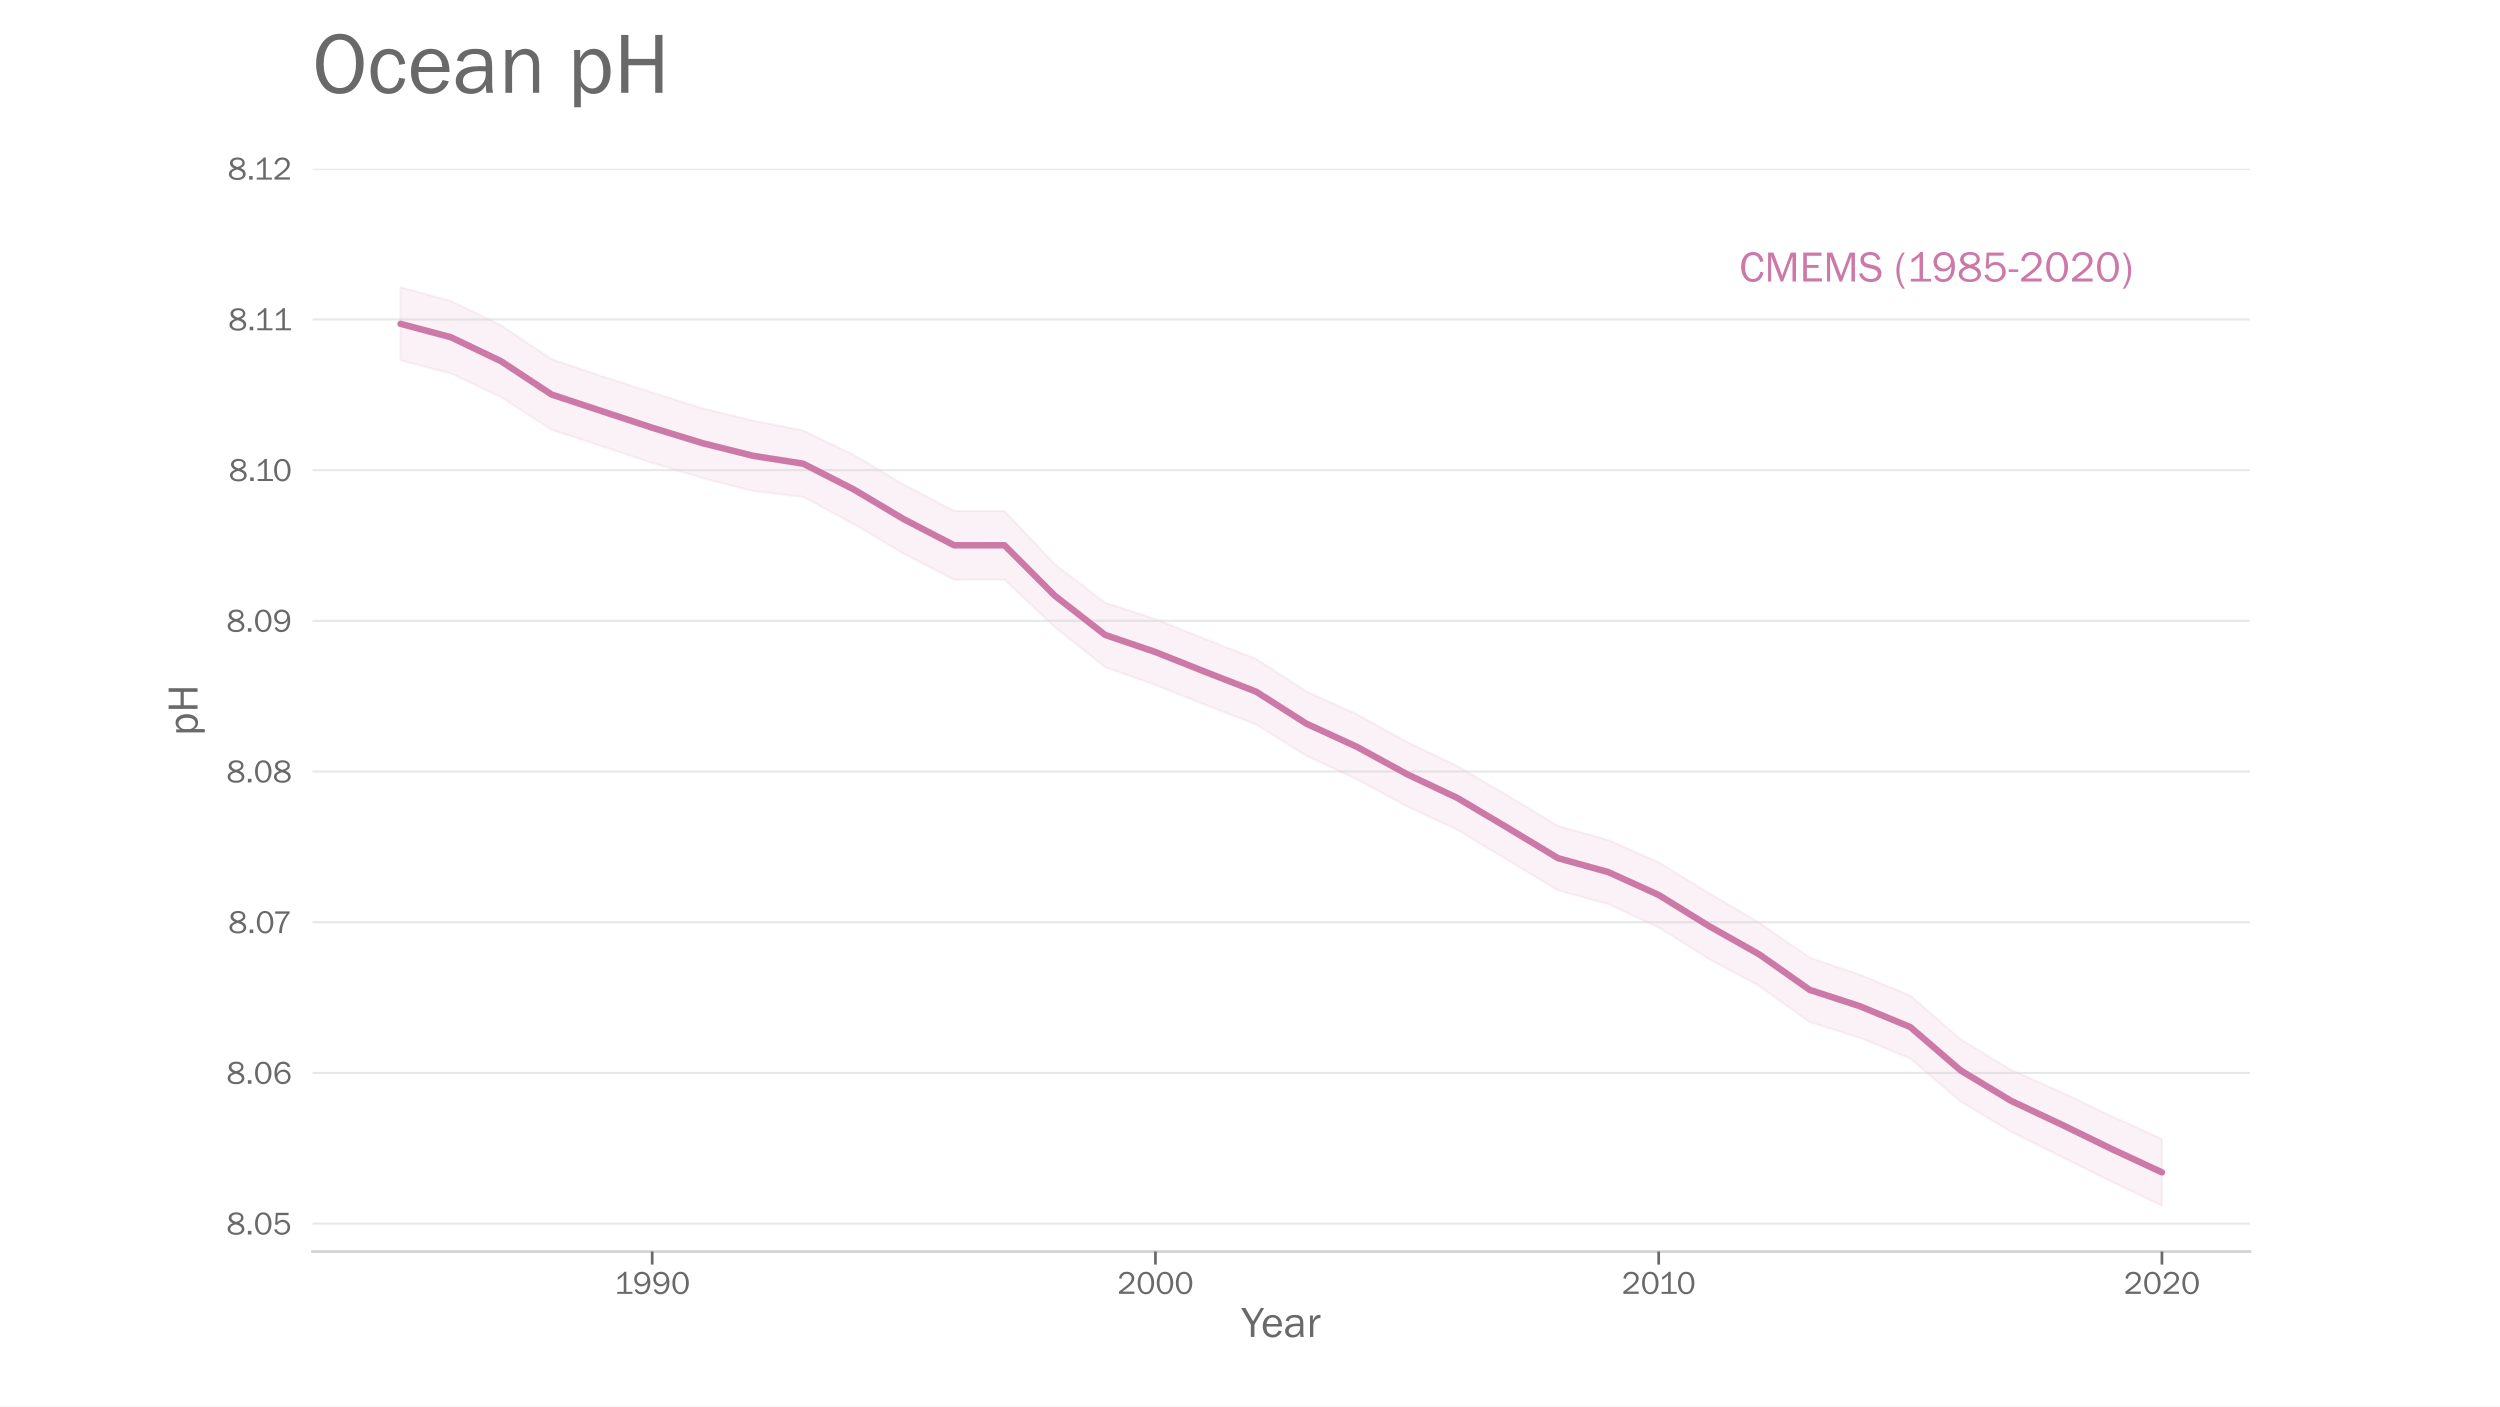
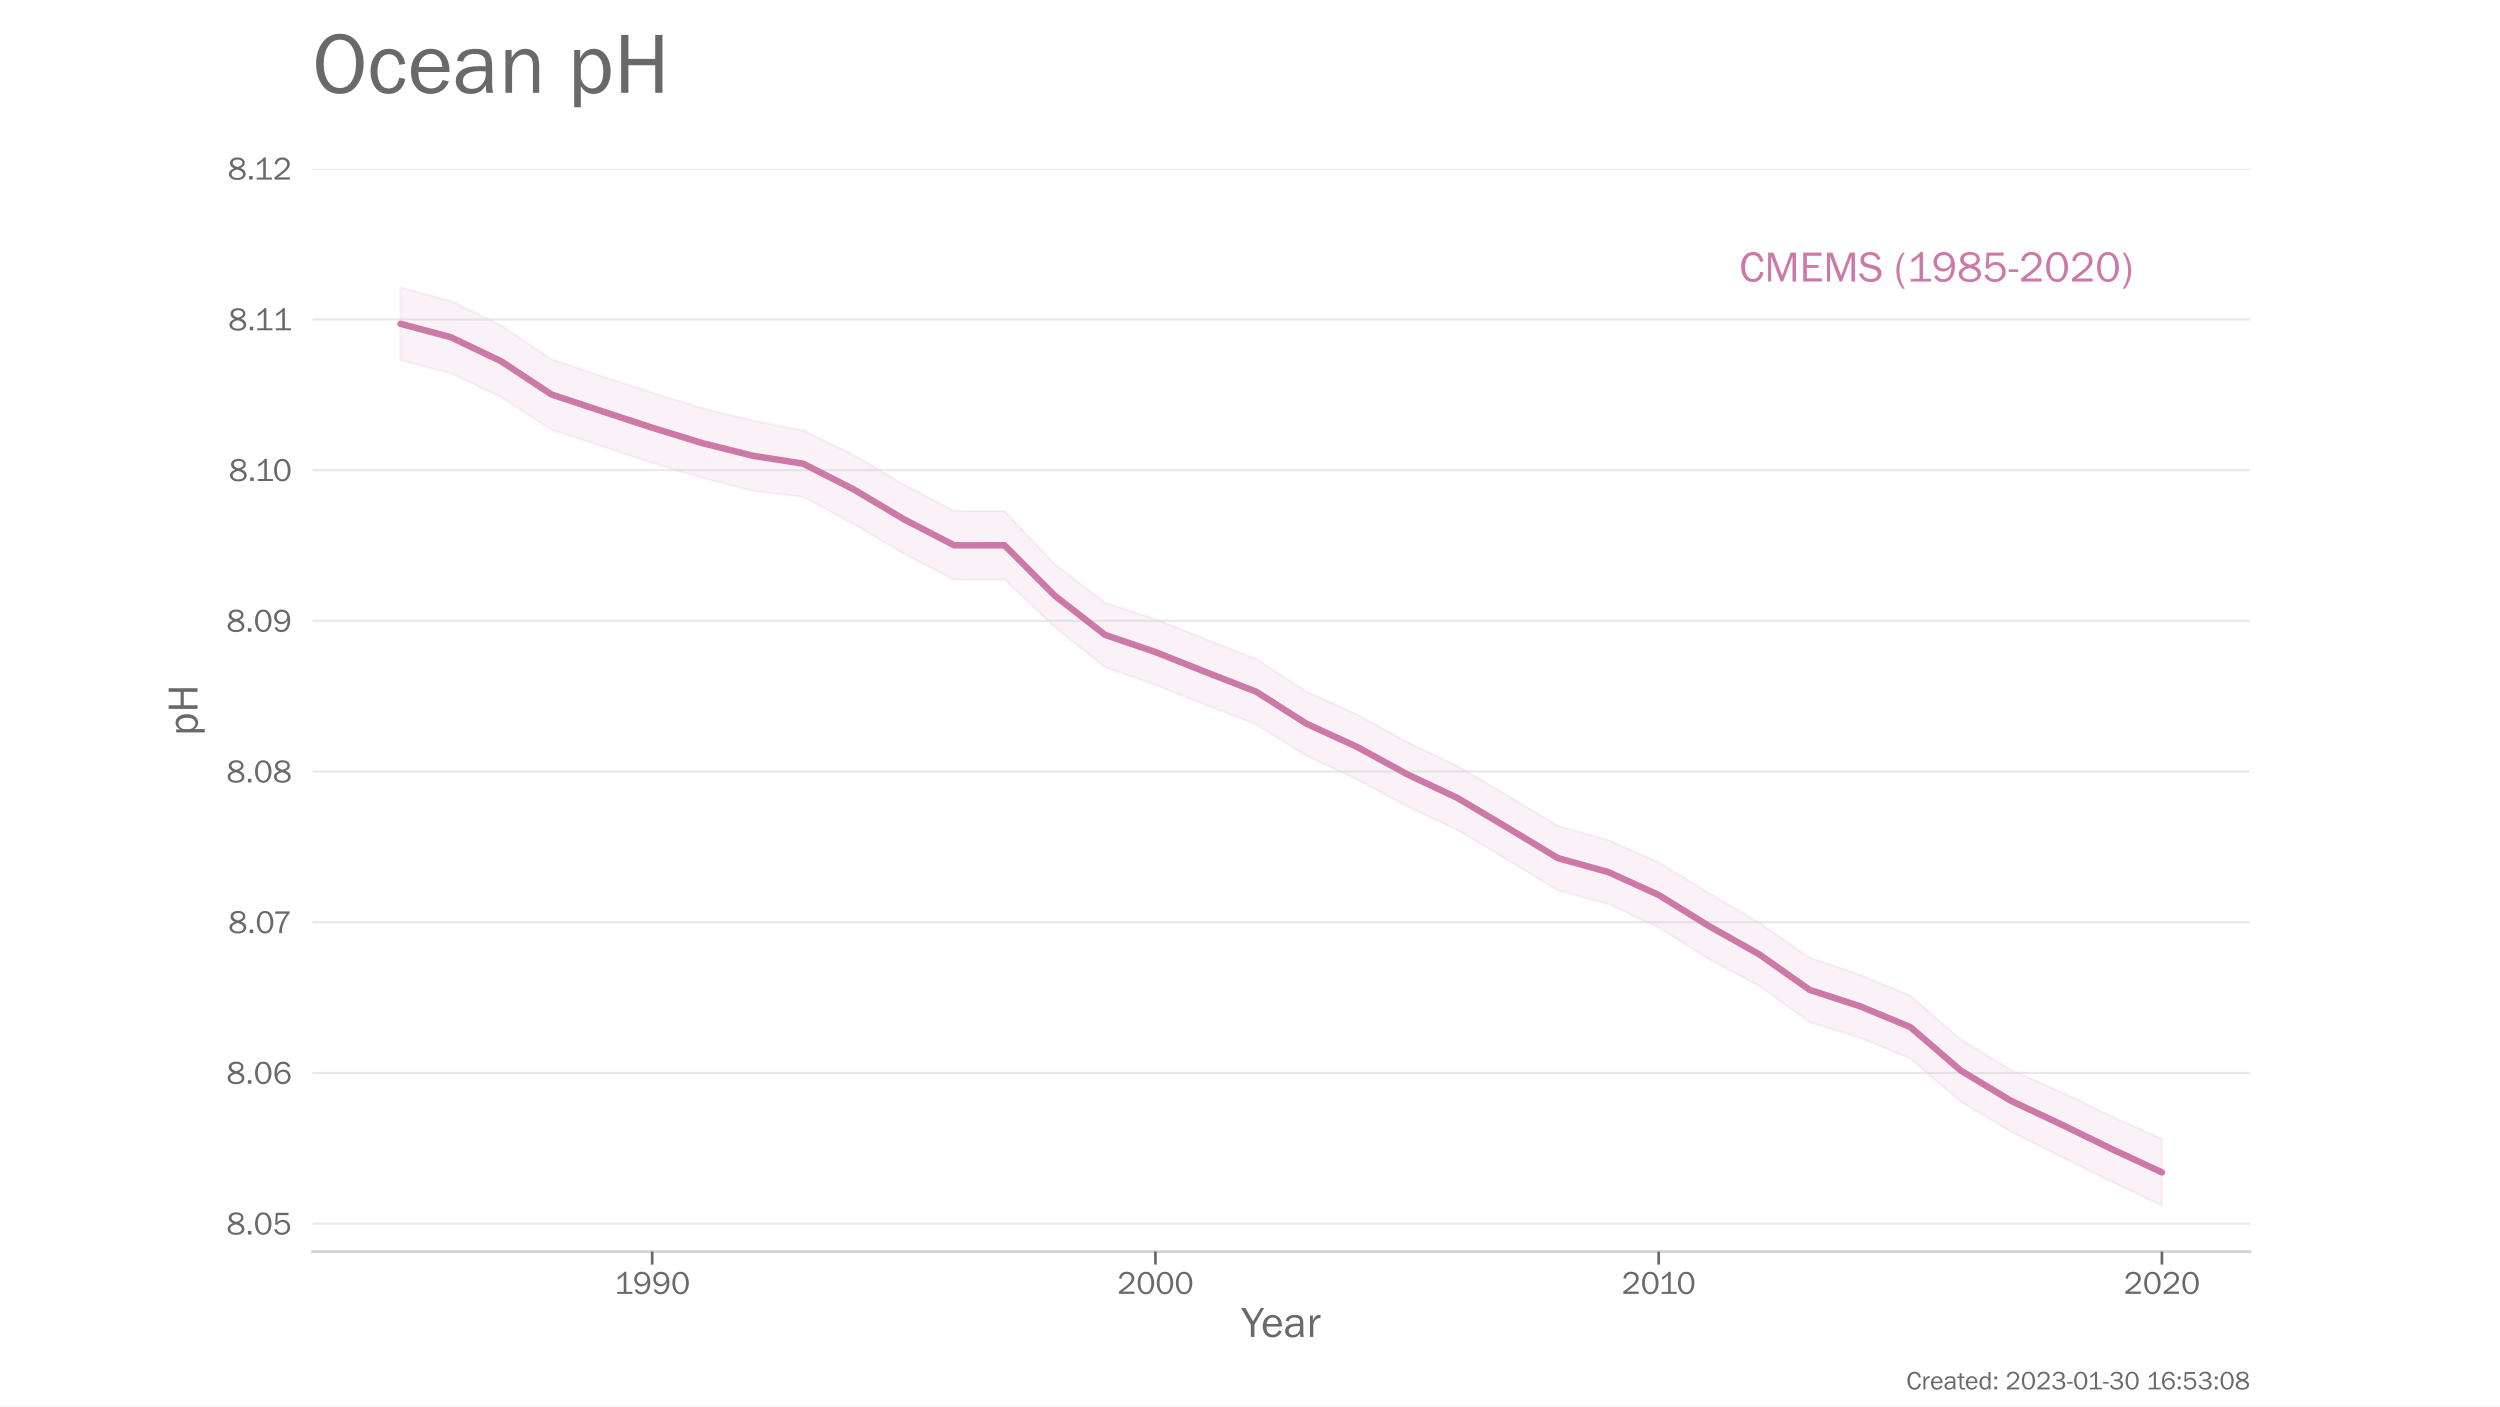
<svg xmlns="http://www.w3.org/2000/svg" xmlns:xlink="http://www.w3.org/1999/xlink" height="648pt" version="1.1" viewBox="0 0 1152 648" width="1152pt">
  <defs>
    <style type="text/css">*{stroke-linecap:butt;stroke-linejoin:round;}</style>
  </defs>
  <g id="figure_1">
    <g id="patch_1">
      <path d="M 0 648  L 1152 648  L 1152 0  L 0 0  z " style="fill:#ffffff;" />
    </g>
    <g id="axes_1">
      <g id="patch_2">
        <path d="M 144 576.72  L 1036.8 576.72  L 1036.8 77.76  L 144 77.76  z " style="fill:none;" />
      </g>
      <g id="PolyCollection_1">
        <defs>
-           <path d="M 184.582 -481.956  L 184.582 -515.585  L 207.771 -509.323  L 230.961 -498.023  L 254.151 -482.469  L 277.34 -474.653  L 300.53 -467.11  L 323.719 -459.848  L 346.909 -454.205  L 370.099 -449.644  L 393.288 -438.475  L 416.478 -424.672  L 439.668 -412.577  L 462.857 -412.549  L 486.047 -388.019  L 509.236 -370.284  L 532.426 -362.718  L 555.616 -353.469  L 578.805 -344.39  L 601.995 -329.352  L 625.184 -318.901  L 648.374 -306.099  L 671.564 -295.006  L 694.753 -281.386  L 717.943 -267.388  L 741.132 -260.909  L 764.322 -250.615  L 787.512 -236.459  L 810.701 -222.794  L 833.891 -206.723  L 857.081 -198.851  L 880.27 -189.239  L 903.46 -169.075  L 926.649 -154.999  L 949.839 -144.749  L 973.029 -133.665  L 996.218 -123.135  L 996.218 -92.437  L 996.218 -92.437  L 973.029 -103.444  L 949.839 -114.982  L 926.649 -126.506  L 903.46 -140.403  L 880.27 -160.211  L 857.081 -169.778  L 833.891 -177.005  L 810.701 -193.609  L 787.512 -206.049  L 764.322 -220.581  L 741.132 -231.346  L 717.943 -237.701  L 694.753 -251.663  L 671.564 -265.579  L 648.374 -276.379  L 625.184 -288.901  L 601.995 -299.695  L 578.805 -314.179  L 555.616 -323.139  L 532.426 -332.34  L 509.236 -340.588  L 486.047 -358.972  L 462.857 -380.931  L 439.668 -380.863  L 416.478 -392.82  L 393.288 -406.593  L 370.099 -419.027  L 346.909 -421.75  L 323.719 -427.722  L 300.53 -434.699  L 277.34 -442.4  L 254.151 -449.948  L 230.961 -464.976  L 207.771 -475.874  L 184.582 -481.956  z " id="m48e3f223d6" style="stroke:#cc79a7;stroke-opacity:0.1;" />
+           <path d="M 184.582 -481.956  L 184.582 -515.585  L 207.771 -509.323  L 230.961 -498.023  L 254.151 -482.469  L 277.34 -474.653  L 300.53 -467.11  L 323.719 -459.848  L 346.909 -454.205  L 370.099 -449.644  L 393.288 -438.475  L 416.478 -424.672  L 439.668 -412.577  L 462.857 -412.549  L 486.047 -388.019  L 509.236 -370.284  L 532.426 -362.718  L 555.616 -353.469  L 578.805 -344.39  L 601.995 -329.352  L 625.184 -318.901  L 648.374 -306.099  L 671.564 -295.006  L 694.753 -281.386  L 717.943 -267.388  L 741.132 -260.909  L 764.322 -250.615  L 787.512 -236.459  L 810.701 -222.794  L 833.891 -206.723  L 857.081 -198.851  L 880.27 -189.239  L 903.46 -169.075  L 926.649 -154.999  L 949.839 -144.749  L 973.029 -133.665  L 996.218 -123.135  L 996.218 -92.437  L 996.218 -92.437  L 973.029 -103.444  L 949.839 -114.982  L 926.649 -126.506  L 903.46 -140.403  L 880.27 -160.211  L 857.081 -169.778  L 833.891 -177.005  L 810.701 -193.609  L 787.512 -206.049  L 764.322 -220.581  L 741.132 -231.346  L 717.943 -237.701  L 694.753 -251.663  L 671.564 -265.579  L 648.374 -276.379  L 625.184 -288.901  L 601.995 -299.695  L 578.805 -314.179  L 555.616 -323.139  L 532.426 -332.34  L 509.236 -340.588  L 486.047 -358.972  L 462.857 -380.931  L 439.668 -380.863  L 416.478 -392.82  L 393.288 -406.593  L 370.099 -419.027  L 346.909 -421.75  L 323.719 -427.722  L 300.53 -434.699  L 277.34 -442.4  L 254.151 -449.948  L 230.961 -464.976  L 207.771 -475.874  L 184.582 -481.956  z " id="m85011693af" style="stroke:#cc79a7;stroke-opacity:0.1;" />
        </defs>
-         <g clip-path="url(#p6bbf5e7664)">
-           <use style="fill:#cc79a7;fill-opacity:0.1;stroke:#cc79a7;stroke-opacity:0.1;" x="0" xlink:href="#m48e3f223d6" y="648" />
+         <g clip-path="url(#p65493c87f4)">
+           <use style="fill:#cc79a7;fill-opacity:0.1;stroke:#cc79a7;stroke-opacity:0.1;" x="0" xlink:href="#m85011693af" y="648" />
        </g>
      </g>
      <g id="patch_3">
        <path d="M 144 576.72  L 1036.8 576.72  " style="fill:none;stroke:#d3d3d3;stroke-linecap:square;stroke-linejoin:miter;stroke-width:1.25;" />
      </g>
      <g id="matplotlib.axis_1">
        <g id="xtick_1">
          <g id="line2d_1">
            <defs>
-               <path d="M 0 0  L 0 6  " id="m37818eddff" style="stroke:#696969;stroke-width:1.25;" />
+               <path d="M 0 0  L 0 6  " id="meffa0e213a" style="stroke:#696969;stroke-width:1.25;" />
            </defs>
            <g>
-               <use style="fill:#696969;stroke:#696969;stroke-width:1.25;" x="300.53" xlink:href="#m37818eddff" y="576.72" />
+               <use style="fill:#696969;stroke:#696969;stroke-width:1.25;" x="300.53" xlink:href="#meffa0e213a" y="576.72" />
            </g>
          </g>
          <g id="text_1">
            <g style="fill:#696969;" transform="translate(283.0408 596.2184)scale(0.15 -0.15)">
              <defs>
                <path d="M 55.859 6.203  L 55.859 0  L 9.188 0  L 9.188 6.203  L 29.203 6.203  L 29.203 57.672  Q 20.359 48.438 10.844 43.266  L 10.844 51.656  Q 23.969 58.547 31.203 68.016  L 37.156 68.016  L 37.156 6.203  z " id="FranklinGothic-Book-49" />
                <path d="M 5.719 12.156  L 12.406 14.594  Q 16.547 5.375 26.375 5.375  Q 35.891 5.375 40.703 13.375  Q 45.516 21.391 45.656 35.109  Q 39.109 23.094 25.984 23.094  Q 16.703 23.094 10.406 29.422  Q 4.109 35.75 4.109 45.062  Q 4.109 54.547 10.719 61.281  Q 17.328 68.016 27.594 68.016  Q 40.141 68.016 46.828 59.203  Q 53.516 50.391 53.516 34.969  Q 53.516 18.75 46.438 8.719  Q 39.359 -1.312 26.266 -1.312  Q 10.984 -1.312 5.719 12.156  z M 27.828 29.781  Q 34.719 29.781 39.375 34.594  Q 44.047 39.406 44.047 45.844  Q 44.047 52.094 39.625 56.578  Q 35.203 61.078 27.984 61.078  Q 20.656 61.078 16.406 56.469  Q 12.156 51.859 12.156 45.219  Q 12.156 38.094 16.859 33.938  Q 21.578 29.781 27.828 29.781  z " id="FranklinGothic-Book-57" />
                <path d="M 29.391 -1.312  Q 17.875 -1.312 10.984 8.672  Q 4.109 18.656 4.109 33.453  Q 4.109 48 10.641 58  Q 17.188 68.016 29.156 68.016  Q 41.656 68.016 48.125 57.562  Q 54.594 47.125 54.594 33.062  Q 54.594 19.281 47.953 8.984  Q 41.312 -1.312 29.391 -1.312  z M 29.438 5.219  Q 37.891 5.219 41.938 12.859  Q 46 20.516 46 32.078  Q 46 44.734 41.844 53.125  Q 37.703 61.531 29.047 61.531  Q 20.703 61.531 16.625 53.859  Q 12.547 46.188 12.547 33.688  Q 12.547 20.703 16.844 12.953  Q 21.141 5.219 29.438 5.219  z " id="FranklinGothic-Book-48" />
              </defs>
              <use xlink:href="#FranklinGothic-Book-49" />
              <use x="57.268" xlink:href="#FranklinGothic-Book-57" />
              <use x="115.91" xlink:href="#FranklinGothic-Book-57" />
              <use x="174.553" xlink:href="#FranklinGothic-Book-48" />
            </g>
          </g>
        </g>
        <g id="xtick_2">
          <g id="line2d_2">
            <g>
-               <use style="fill:#696969;stroke:#696969;stroke-width:1.25;" x="532.426" xlink:href="#m37818eddff" y="576.72" />
+               <use style="fill:#696969;stroke:#696969;stroke-width:1.25;" x="532.426" xlink:href="#meffa0e213a" y="576.72" />
            </g>
          </g>
          <g id="text_2">
            <g style="fill:#696969;" transform="translate(514.8338 596.2184)scale(0.15 -0.15)">
              <defs>
                <path d="M 52.484 6.938  L 52.484 0  L 5.172 0  L 5.172 6.938  Q 33.203 27.938 38.594 34.594  Q 44 41.266 44 47.797  Q 44 53.906 39.453 57.656  Q 34.906 61.422 29 61.422  Q 22.906 61.422 18.219 57.297  Q 13.531 53.172 12.938 46.094  L 5.172 48.438  Q 10.062 68.016 29.109 68.016  Q 39.406 68.016 45.844 62.156  Q 52.297 56.297 52.297 47.859  Q 52.297 42.047 49.234 36.672  Q 46.188 31.297 37.688 23.828  Q 29.203 16.359 15.719 6.938  z " id="FranklinGothic-Book-50" />
              </defs>
              <use xlink:href="#FranklinGothic-Book-50" />
              <use x="58.643" xlink:href="#FranklinGothic-Book-48" />
              <use x="117.285" xlink:href="#FranklinGothic-Book-48" />
              <use x="175.928" xlink:href="#FranklinGothic-Book-48" />
            </g>
          </g>
        </g>
        <g id="xtick_3">
          <g id="line2d_3">
            <g>
-               <use style="fill:#696969;stroke:#696969;stroke-width:1.25;" x="764.322" xlink:href="#m37818eddff" y="576.72" />
+               <use style="fill:#696969;stroke:#696969;stroke-width:1.25;" x="764.322" xlink:href="#meffa0e213a" y="576.72" />
            </g>
          </g>
          <g id="text_3">
            <g style="fill:#696969;" transform="translate(747.2549 596.2184)scale(0.15 -0.15)">
              <use xlink:href="#FranklinGothic-Book-50" />
              <use x="58.643" xlink:href="#FranklinGothic-Book-48" />
              <use x="113.535" xlink:href="#FranklinGothic-Book-49" />
              <use x="168.928" xlink:href="#FranklinGothic-Book-48" />
            </g>
          </g>
        </g>
        <g id="xtick_4">
          <g id="line2d_4">
            <g>
-               <use style="fill:#696969;stroke:#696969;stroke-width:1.25;" x="996.218" xlink:href="#m37818eddff" y="576.72" />
+               <use style="fill:#696969;stroke:#696969;stroke-width:1.25;" x="996.218" xlink:href="#meffa0e213a" y="576.72" />
            </g>
          </g>
          <g id="text_4">
            <g style="fill:#696969;" transform="translate(978.626 596.2184)scale(0.15 -0.15)">
              <use xlink:href="#FranklinGothic-Book-50" />
              <use x="58.643" xlink:href="#FranklinGothic-Book-48" />
              <use x="117.285" xlink:href="#FranklinGothic-Book-50" />
              <use x="175.928" xlink:href="#FranklinGothic-Book-48" />
            </g>
          </g>
        </g>
        <g id="text_5">
          <g style="fill:#696969;" transform="translate(572.1094 616.0481)scale(0.2 -0.2)">
            <defs>
              <path d="M 52 66.656  L 29.688 28.031  L 29.688 0  L 21.344 0  L 21.344 28.031  L -0.984 66.656  L 8.844 66.656  L 26.562 35.984  L 44.391 66.656  z " id="FranklinGothic-Book-89" />
              <path d="M 40.234 14.703  L 47.359 13.234  Q 45.406 6.938 39.734 2.812  Q 34.078 -1.312 26.422 -1.312  Q 16.312 -1.312 10.062 5.781  Q 3.812 12.891 3.812 24.422  Q 3.812 36.188 10.297 43.438  Q 16.797 50.688 26.609 50.688  Q 36.281 50.688 42.156 44  Q 48.047 37.312 48.188 23.969  L 12.359 23.969  Q 12.359 12.797 17.047 8.891  Q 21.734 4.984 26.953 4.984  Q 36.375 4.984 40.234 14.703  z M 39.797 29.688  Q 39.703 33.844 38.422 37.062  Q 37.156 40.281 34.125 42.547  Q 31.109 44.828 26.859 44.828  Q 21.141 44.828 17.156 40.719  Q 13.188 36.625 12.703 29.688  z " id="FranklinGothic-Book-101" />
              <path d="M 46.297 0  L 38.672 0  Q 38.234 2.344 37.797 8.891  Q 32.719 -1.312 20.516 -1.312  Q 12.203 -1.312 7.766 3.078  Q 3.328 7.469 3.328 13.625  Q 3.328 21.094 9.672 25.906  Q 16.016 30.719 31.25 30.719  Q 33.297 30.719 37.797 30.516  Q 37.797 36.375 36.891 38.984  Q 35.984 41.609 33.047 43.172  Q 30.125 44.734 25.344 44.734  Q 13.672 44.734 11.766 35.844  L 4.688 37.062  Q 7.281 50.688 26.469 50.688  Q 36.672 50.688 40.938 46.172  Q 45.219 41.656 45.219 30.516  L 45.219 9.578  Q 45.219 4.344 46.297 0  z M 37.797 24.656  Q 33.109 24.953 30.672 24.953  Q 21.578 24.953 16.547 21.969  Q 11.531 19 11.531 13.281  Q 11.531 9.672 14.234 7.125  Q 16.938 4.594 22.078 4.594  Q 29 4.594 33.469 9.625  Q 37.938 14.656 37.938 21.438  Q 37.938 22.797 37.797 24.656  z " id="FranklinGothic-Book-97" />
              <path d="M 15.328 0  L 7.672 0  L 7.672 49.312  L 14.406 49.312  L 14.406 37.797  Q 17.969 45.953 21.547 48.359  Q 25.141 50.781 28.906 50.781  Q 30.078 50.781 31.938 50.594  L 31.938 43.266  L 30.375 43.266  Q 24.031 43.266 19.828 38.531  Q 15.625 33.797 15.328 26.078  z " id="FranklinGothic-Book-114" />
            </defs>
            <use xlink:href="#FranklinGothic-Book-89" />
            <use x="45.025" xlink:href="#FranklinGothic-Book-101" />
            <use x="97.076" xlink:href="#FranklinGothic-Book-97" />
            <use x="149.957" xlink:href="#FranklinGothic-Book-114" />
          </g>
        </g>
      </g>
      <g id="matplotlib.axis_2">
        <g id="ytick_1">
          <g id="line2d_5">
-             <path clip-path="url(#p6bbf5e7664)" d="M 144 563.843  L 1036.8 563.843  " style="fill:none;stroke:#d3d3d3;stroke-linecap:round;stroke-opacity:0.5;" />
+             <path clip-path="url(#p65493c87f4)" d="M 144 563.843  L 1036.8 563.843  " style="fill:none;stroke:#d3d3d3;stroke-linecap:round;stroke-opacity:0.5;" />
          </g>
          <g id="text_6">
            <g style="fill:#696969;" transform="translate(104.3617 568.8427)scale(0.15 -0.15)">
              <defs>
                <path d="M 19.484 34.578  Q 6.844 40.094 6.844 50.594  Q 6.844 58.203 13.141 63.109  Q 19.438 68.016 29.828 68.016  Q 40.094 68.016 46.141 63.297  Q 52.203 58.594 52.203 50.984  Q 52.203 40.375 39.266 35.797  Q 49.703 30.953 52.359 26.453  Q 55.031 21.969 55.031 17.484  Q 55.031 9.469 48.219 4.078  Q 41.406 -1.312 29.734 -1.312  Q 17.281 -1.312 10.438 4.172  Q 3.609 9.672 3.609 17.234  Q 3.609 28.516 19.484 34.578  z M 29.594 38.719  Q 37.984 40.969 41.453 43.891  Q 44.922 46.828 44.922 51.219  Q 44.922 56.344 40.797 59  Q 36.672 61.672 29.938 61.672  Q 23.484 61.672 19.375 58.859  Q 15.281 56.062 15.281 51.312  Q 15.281 46.625 19.844 43.203  Q 24.422 39.797 29.594 38.719  z M 28.656 31.062  Q 11.766 27.047 11.766 16.938  Q 11.766 11.672 16.375 8.328  Q 21 4.984 29.984 4.984  Q 37.594 4.984 42.234 8.25  Q 46.875 11.531 46.875 16.609  Q 46.875 26.312 28.656 31.062  z " id="FranklinGothic-Book-56" />
                <path d="M 17.969 10.938  L 17.969 0  L 7.078 0  L 7.078 10.938  z " id="FranklinGothic-Book-46" />
                <path d="M 48.875 66.656  L 48.188 59.469  L 15.438 59.469  L 14.016 37.844  Q 21.438 45.125 30.328 45.125  Q 39.703 45.125 46.516 38.625  Q 53.328 32.125 53.328 22.016  Q 53.328 11.766 45.922 5.219  Q 38.531 -1.312 27.828 -1.312  Q 19.438 -1.312 12.891 3.078  Q 6.344 7.469 4.297 14.453  L 11.422 16.891  Q 15.828 5.281 27.938 5.281  Q 35.891 5.281 40.578 9.984  Q 45.266 14.703 45.266 22.016  Q 45.266 29.688 40.625 33.984  Q 35.984 38.281 29.5 38.281  Q 20.016 38.281 13.812 29.203  L 7.234 30.609  L 9.375 66.656  z " id="FranklinGothic-Book-53" />
              </defs>
              <use xlink:href="#FranklinGothic-Book-56" />
              <use x="58.643" xlink:href="#FranklinGothic-Book-46" />
              <use x="83.643" xlink:href="#FranklinGothic-Book-48" />
              <use x="142.285" xlink:href="#FranklinGothic-Book-53" />
            </g>
          </g>
        </g>
        <g id="ytick_2">
          <g id="line2d_6">
-             <path clip-path="url(#p6bbf5e7664)" d="M 144 494.403  L 1036.8 494.403  " style="fill:none;stroke:#d3d3d3;stroke-linecap:round;stroke-opacity:0.5;" />
+             <path clip-path="url(#p65493c87f4)" d="M 144 494.403  L 1036.8 494.403  " style="fill:none;stroke:#d3d3d3;stroke-linecap:round;stroke-opacity:0.5;" />
          </g>
          <g id="text_7">
            <g style="fill:#696969;" transform="translate(104.3617 499.4022)scale(0.15 -0.15)">
              <defs>
                <path d="M 53.562 53.031  L 46.047 50.984  Q 42.188 61.141 31.984 61.141  Q 13.234 61.141 12.797 30.125  Q 15.766 37.016 21.234 40.328  Q 26.703 43.656 32.812 43.656  Q 42.094 43.656 48.359 37.188  Q 54.641 30.719 54.641 21.688  Q 54.641 12.312 47.969 5.5  Q 41.312 -1.312 30.906 -1.312  Q 19.094 -1.312 12.078 7.594  Q 5.078 16.5 5.078 31.844  Q 5.078 46.828 11.688 57.422  Q 18.312 68.016 32.172 68.016  Q 48.141 68.016 53.562 53.031  z M 30.766 5.375  Q 37.844 5.375 42.359 10.031  Q 46.875 14.703 46.875 21.234  Q 46.875 27.688 42.453 32.297  Q 38.031 36.922 31.5 36.922  Q 24.75 36.922 19.719 32.078  Q 14.703 27.25 14.703 20.75  Q 14.703 14.75 19.188 10.062  Q 23.688 5.375 30.766 5.375  z " id="FranklinGothic-Book-54" />
              </defs>
              <use xlink:href="#FranklinGothic-Book-56" />
              <use x="58.643" xlink:href="#FranklinGothic-Book-46" />
              <use x="83.643" xlink:href="#FranklinGothic-Book-48" />
              <use x="142.285" xlink:href="#FranklinGothic-Book-54" />
            </g>
          </g>
        </g>
        <g id="ytick_3">
          <g id="line2d_7">
-             <path clip-path="url(#p6bbf5e7664)" d="M 144 424.962  L 1036.8 424.962  " style="fill:none;stroke:#d3d3d3;stroke-linecap:round;stroke-opacity:0.5;" />
+             <path clip-path="url(#p65493c87f4)" d="M 144 424.962  L 1036.8 424.962  " style="fill:none;stroke:#d3d3d3;stroke-linecap:round;stroke-opacity:0.5;" />
          </g>
          <g id="text_8">
            <g style="fill:#696969;" transform="translate(105.2055 429.9617)scale(0.15 -0.15)">
              <defs>
                <path d="M 28.078 0  L 19.484 0  Q 19.484 16.75 26.312 32.594  Q 33.156 48.438 43.062 59.328  L 6.891 59.328  L 7.719 66.656  L 51.766 66.656  L 51.766 61.672  Q 39.844 47.312 33.938 31.781  Q 28.031 16.266 28.031 2.297  Q 28.031 1.516 28.078 0  z " id="FranklinGothic-Book-55" />
              </defs>
              <use xlink:href="#FranklinGothic-Book-56" />
              <use x="58.643" xlink:href="#FranklinGothic-Book-46" />
              <use x="83.643" xlink:href="#FranklinGothic-Book-48" />
              <use x="136.66" xlink:href="#FranklinGothic-Book-55" />
            </g>
          </g>
        </g>
        <g id="ytick_4">
          <g id="line2d_8">
-             <path clip-path="url(#p6bbf5e7664)" d="M 144 355.522  L 1036.8 355.522  " style="fill:none;stroke:#d3d3d3;stroke-linecap:round;stroke-opacity:0.5;" />
+             <path clip-path="url(#p65493c87f4)" d="M 144 355.522  L 1036.8 355.522  " style="fill:none;stroke:#d3d3d3;stroke-linecap:round;stroke-opacity:0.5;" />
          </g>
          <g id="text_9">
            <g style="fill:#696969;" transform="translate(104.3617 360.5212)scale(0.15 -0.15)">
              <use xlink:href="#FranklinGothic-Book-56" />
              <use x="58.643" xlink:href="#FranklinGothic-Book-46" />
              <use x="83.643" xlink:href="#FranklinGothic-Book-48" />
              <use x="142.285" xlink:href="#FranklinGothic-Book-56" />
            </g>
          </g>
        </g>
        <g id="ytick_5">
          <g id="line2d_9">
-             <path clip-path="url(#p6bbf5e7664)" d="M 144 286.081  L 1036.8 286.081  " style="fill:none;stroke:#d3d3d3;stroke-linecap:round;stroke-opacity:0.5;" />
+             <path clip-path="url(#p65493c87f4)" d="M 144 286.081  L 1036.8 286.081  " style="fill:none;stroke:#d3d3d3;stroke-linecap:round;stroke-opacity:0.5;" />
          </g>
          <g id="text_10">
            <g style="fill:#696969;" transform="translate(104.3617 291.0807)scale(0.15 -0.15)">
              <use xlink:href="#FranklinGothic-Book-56" />
              <use x="58.643" xlink:href="#FranklinGothic-Book-46" />
              <use x="83.643" xlink:href="#FranklinGothic-Book-48" />
              <use x="142.285" xlink:href="#FranklinGothic-Book-57" />
            </g>
          </g>
        </g>
        <g id="ytick_6">
          <g id="line2d_10">
-             <path clip-path="url(#p6bbf5e7664)" d="M 144 216.641  L 1036.8 216.641  " style="fill:none;stroke:#d3d3d3;stroke-linecap:round;stroke-opacity:0.5;" />
+             <path clip-path="url(#p65493c87f4)" d="M 144 216.641  L 1036.8 216.641  " style="fill:none;stroke:#d3d3d3;stroke-linecap:round;stroke-opacity:0.5;" />
          </g>
          <g id="text_11">
            <g style="fill:#696969;" transform="translate(105.4305 221.6402)scale(0.15 -0.15)">
              <use xlink:href="#FranklinGothic-Book-56" />
              <use x="58.643" xlink:href="#FranklinGothic-Book-46" />
              <use x="79.768" xlink:href="#FranklinGothic-Book-49" />
              <use x="135.16" xlink:href="#FranklinGothic-Book-48" />
            </g>
          </g>
        </g>
        <g id="ytick_7">
          <g id="line2d_11">
-             <path clip-path="url(#p6bbf5e7664)" d="M 144 147.2  L 1036.8 147.2  " style="fill:none;stroke:#d3d3d3;stroke-linecap:round;stroke-opacity:0.5;" />
+             <path clip-path="url(#p65493c87f4)" d="M 144 147.2  L 1036.8 147.2  " style="fill:none;stroke:#d3d3d3;stroke-linecap:round;stroke-opacity:0.5;" />
          </g>
          <g id="text_12">
            <g style="fill:#696969;" transform="translate(105.2055 152.1997)scale(0.15 -0.15)">
              <use xlink:href="#FranklinGothic-Book-56" />
              <use x="58.643" xlink:href="#FranklinGothic-Book-46" />
              <use x="79.768" xlink:href="#FranklinGothic-Book-49" />
              <use x="136.66" xlink:href="#FranklinGothic-Book-49" />
            </g>
          </g>
        </g>
        <g id="ytick_8">
          <g id="line2d_12">
-             <path clip-path="url(#p6bbf5e7664)" d="M 144 77.76  L 1036.8 77.76  " style="fill:none;stroke:#d3d3d3;stroke-linecap:round;stroke-opacity:0.5;" />
+             <path clip-path="url(#p65493c87f4)" d="M 144 77.76  L 1036.8 77.76  " style="fill:none;stroke:#d3d3d3;stroke-linecap:round;stroke-opacity:0.5;" />
          </g>
          <g id="text_13">
            <g style="fill:#696969;" transform="translate(104.943 82.75922)scale(0.15 -0.15)">
              <use xlink:href="#FranklinGothic-Book-56" />
              <use x="58.643" xlink:href="#FranklinGothic-Book-46" />
              <use x="79.768" xlink:href="#FranklinGothic-Book-49" />
              <use x="138.41" xlink:href="#FranklinGothic-Book-50" />
            </g>
          </g>
        </g>
        <g id="text_14">
          <g style="fill:#696969;" transform="translate(91.03047 339.0088)rotate(-90)scale(0.2 -0.2)">
            <defs>
              <path d="M 15.328 -16.656  L 7.672 -16.656  L 7.672 49.312  L 14.547 49.312  L 14.547 39.75  Q 19.781 50.688 30.125 50.688  Q 38.875 50.688 44.234 43.375  Q 49.609 36.078 49.609 24.906  Q 49.609 12.844 44.094 5.766  Q 38.578 -1.312 29.938 -1.312  Q 20.656 -1.312 15.328 7.516  z M 15.328 31.781  L 15.328 17.922  Q 16.062 12.312 20.062 8.641  Q 24.078 4.984 28.422 4.984  Q 33.453 4.984 37.328 9.375  Q 41.219 13.766 41.219 24.562  Q 41.219 33.891 37.703 38.938  Q 34.188 44 28.375 44  Q 23.781 44 20.141 40.422  Q 16.5 36.859 15.328 31.781  z " id="FranklinGothic-Book-112" />
              <path d="M 55.953 0  L 47.609 0  L 47.609 31.734  L 16.703 31.734  L 16.703 0  L 8.344 0  L 8.344 66.656  L 16.703 66.656  L 16.703 39.062  L 47.609 39.062  L 47.609 66.656  L 55.953 66.656  z " id="FranklinGothic-Book-72" />
            </defs>
            <use xlink:href="#FranklinGothic-Book-112" />
            <use x="53.418" xlink:href="#FranklinGothic-Book-72" />
          </g>
        </g>
      </g>
      <g id="text_15">
        <g style="fill:#696969;" transform="translate(144 42.76)scale(0.4 -0.4)">
          <defs>
            <path d="M 31.344 -1.312  Q 18.5 -1.312 11.328 8.672  Q 4.156 18.656 4.156 33.156  Q 4.156 48.297 11.672 58.156  Q 19.188 68.016 31.594 68.016  Q 43.953 68.016 51.422 58.328  Q 58.891 48.641 58.891 33.891  Q 58.891 19.734 51.641 9.203  Q 44.391 -1.312 31.344 -1.312  z M 31.547 5.469  Q 40.281 5.469 45.203 13.422  Q 50.141 21.391 50.141 33.938  Q 50.141 46.828 45.031 54  Q 39.938 61.188 31.5 61.188  Q 22.953 61.188 17.922 53.422  Q 12.891 45.656 12.891 33.109  Q 12.891 20.844 17.969 13.156  Q 23.047 5.469 31.547 5.469  z " id="FranklinGothic-Book-79" />
            <path d="M 36.812 17.281  L 43.75 16.062  Q 42.281 7.906 37.25 3.297  Q 32.234 -1.312 24.703 -1.312  Q 14.5 -1.312 9.156 6.203  Q 3.812 13.719 3.812 24.562  Q 3.812 35.797 9.453 43.234  Q 15.094 50.688 24.812 50.688  Q 32.859 50.688 37.719 45.875  Q 42.578 41.062 43.75 33.453  L 36.812 32.125  Q 34.859 44.344 25 44.344  Q 18.656 44.344 15.234 38.938  Q 11.812 33.547 11.812 24.953  Q 11.812 15.484 15.203 10.234  Q 18.609 4.984 24.75 4.984  Q 34.281 4.984 36.812 17.281  z " id="FranklinGothic-Book-99" />
            <path d="M 46.531 0  L 39.359 0  L 39.359 31.688  Q 39.359 38.531 36.375 41.312  Q 33.406 44.094 29.156 44.094  Q 23.297 44.094 19.312 39.406  Q 15.328 34.719 15.328 27.047  L 15.328 0  L 7.672 0  L 7.672 49.312  L 14.797 49.312  L 14.797 40.234  Q 20.797 50.688 30.375 50.688  Q 35.891 50.688 39.766 47.828  Q 43.656 44.969 45.094 41.406  Q 46.531 37.844 46.531 28.516  z " id="FranklinGothic-Book-110" />
            <path id="FranklinGothic-Book-32" />
          </defs>
          <use xlink:href="#FranklinGothic-Book-79" />
          <use x="63.086" xlink:href="#FranklinGothic-Book-99" />
          <use x="109.668" xlink:href="#FranklinGothic-Book-101" />
          <use x="161.719" xlink:href="#FranklinGothic-Book-97" />
          <use x="214.6" xlink:href="#FranklinGothic-Book-110" />
          <use x="268.799" xlink:href="#FranklinGothic-Book-32" />
          <use x="293.799" xlink:href="#FranklinGothic-Book-112" />
          <use x="347.217" xlink:href="#FranklinGothic-Book-72" />
        </g>
      </g>
      <g id="legend_1">
        <g id="line2d_13" />
        <g id="text_16">
          <g style="fill:#cc79a7;" transform="translate(801.4755 129.7184)scale(0.2 -0.2)">
            <defs>
              <path d="M 48.297 22.406  L 55.906 20.703  Q 50.438 -1.312 31.203 -1.312  Q 18.562 -1.312 11.359 8.891  Q 4.156 19.094 4.156 33.984  Q 4.156 49.359 11.672 58.688  Q 19.188 68.016 31.844 68.016  Q 50.594 68.016 55.906 46.578  L 48.047 45.016  Q 43.75 60.938 31.781 60.938  Q 22.953 60.938 18.094 53.531  Q 13.234 46.141 13.234 32.766  Q 13.234 20.516 18.203 13.109  Q 23.188 5.719 31.391 5.719  Q 44.141 5.719 48.297 22.406  z " id="FranklinGothic-Book-67" />
              <path d="M 72.703 0  L 64.594 0  L 64.594 58.203  L 42.922 0  L 37.25 0  L 15.438 58.203  L 15.438 0  L 8.344 0  L 8.344 66.656  L 20.75 66.656  L 40.828 13.328  L 60.5 66.656  L 72.703 66.656  z " id="FranklinGothic-Book-77" />
              <path d="M 51.469 7.328  L 51.469 0  L 8.344 0  L 8.344 66.656  L 50.531 66.656  L 50.531 59.328  L 16.703 59.328  L 16.703 38.141  L 43.562 38.141  L 43.562 31.344  L 16.703 31.344  L 16.703 7.328  z " id="FranklinGothic-Book-69" />
              <path d="M 1.031 17.719  L 8.547 19.438  Q 13.094 5.812 28.219 5.812  Q 36.141 5.812 40.141 9.156  Q 44.141 12.5 44.141 18.109  Q 44.141 22.359 41.078 24.953  Q 38.031 27.547 34.031 28.516  L 20.703 31.844  Q 15.531 33.156 12.234 35.031  Q 8.938 36.922 6.641 40.828  Q 4.344 44.734 4.344 49.75  Q 4.344 58.109 10.641 63.062  Q 16.938 68.016 26.812 68.016  Q 44.969 68.016 50.688 51.562  L 43.109 49.312  Q 41.797 55.172 36.906 58.172  Q 32.031 61.188 26.516 61.188  Q 21.047 61.188 16.766 58.297  Q 12.5 55.422 12.5 50.141  Q 12.5 42.781 23.344 40.188  L 35.797 37.203  Q 52.875 33.109 52.875 18.797  Q 52.875 10.156 46.453 4.422  Q 40.047 -1.312 28.375 -1.312  Q 7.672 -1.312 1.031 17.719  z " id="FranklinGothic-Book-83" />
              <path d="M 24.703 -16.656  L 19.578 -16.656  Q 5.219 2.203 5.219 25.094  Q 5.219 46.969 19.578 66.656  L 24.703 66.656  Q 12.359 48.25 12.359 25  Q 12.359 2.828 24.703 -16.656  z " id="FranklinGothic-Book-40" />
              <path d="M 23.531 27.984  L 23.531 22.016  L 1.469 22.016  L 1.469 27.984  z " id="FranklinGothic-Book-45" />
              <path d="M 4.641 66.656  L 9.719 66.656  Q 24.125 47.797 24.125 24.906  Q 24.125 3.031 9.719 -16.656  L 4.641 -16.656  Q 17 1.766 17 25  Q 17 47.172 4.641 66.656  z " id="FranklinGothic-Book-41" />
            </defs>
            <use xlink:href="#FranklinGothic-Book-67" />
            <use x="57.91" xlink:href="#FranklinGothic-Book-77" />
            <use x="138.916" xlink:href="#FranklinGothic-Book-69" />
            <use x="193.701" xlink:href="#FranklinGothic-Book-77" />
            <use x="274.707" xlink:href="#FranklinGothic-Book-83" />
            <use x="331.641" xlink:href="#FranklinGothic-Book-32" />
            <use x="356.641" xlink:href="#FranklinGothic-Book-40" />
            <use x="385.986" xlink:href="#FranklinGothic-Book-49" />
            <use x="443.254" xlink:href="#FranklinGothic-Book-57" />
            <use x="501.896" xlink:href="#FranklinGothic-Book-56" />
            <use x="560.539" xlink:href="#FranklinGothic-Book-53" />
            <use x="619.182" xlink:href="#FranklinGothic-Book-45" />
            <use x="644.182" xlink:href="#FranklinGothic-Book-50" />
            <use x="702.824" xlink:href="#FranklinGothic-Book-48" />
            <use x="761.467" xlink:href="#FranklinGothic-Book-50" />
            <use x="820.109" xlink:href="#FranklinGothic-Book-48" />
            <use x="878.752" xlink:href="#FranklinGothic-Book-41" />
          </g>
        </g>
      </g>
      <g id="line2d_14">
-         <path clip-path="url(#p6bbf5e7664)" d="M 184.582 149.229  L 207.771 155.401  L 230.961 166.5  L 254.151 181.791  L 277.34 189.473  L 300.53 197.096  L 323.719 204.215  L 346.909 210.023  L 370.099 213.665  L 393.288 225.466  L 416.478 239.254  L 439.668 251.28  L 462.857 251.26  L 486.047 274.505  L 509.236 292.564  L 532.426 300.471  L 555.616 309.696  L 578.805 318.715  L 601.995 333.477  L 625.184 344.099  L 648.374 356.761  L 671.564 367.708  L 694.753 381.476  L 717.943 395.455  L 741.132 401.872  L 764.322 412.402  L 787.512 426.746  L 810.701 439.799  L 833.891 456.136  L 857.081 463.686  L 880.27 473.275  L 903.46 493.261  L 926.649 507.247  L 949.839 518.135  L 973.029 529.446  L 996.218 540.214  " style="fill:none;stroke:#cc79a7;stroke-linecap:round;stroke-width:3;" />
+         <path clip-path="url(#p65493c87f4)" d="M 184.582 149.229  L 207.771 155.401  L 230.961 166.5  L 254.151 181.791  L 277.34 189.473  L 300.53 197.096  L 323.719 204.215  L 346.909 210.023  L 370.099 213.665  L 393.288 225.466  L 416.478 239.254  L 439.668 251.28  L 462.857 251.26  L 486.047 274.505  L 509.236 292.564  L 532.426 300.471  L 555.616 309.696  L 578.805 318.715  L 601.995 333.477  L 625.184 344.099  L 648.374 356.761  L 671.564 367.708  L 694.753 381.476  L 717.943 395.455  L 741.132 401.872  L 764.322 412.402  L 787.512 426.746  L 810.701 439.799  L 833.891 456.136  L 857.081 463.686  L 880.27 473.275  L 903.46 493.261  L 926.649 507.247  L 949.839 518.135  L 973.029 529.446  L 996.218 540.214  " style="fill:none;stroke:#cc79a7;stroke-linecap:round;stroke-width:3;" />
+       </g>
+     </g>
+     <g id="text_17">
+       <g id="patch_4">
+         <path d="M 874.494 646.183  L 1040.76 646.183  L 1040.76 628.265  L 874.494 628.265  z " style="fill:#ffffff;stroke:#ffffff;stroke-linejoin:miter;" />
+       </g>
+       <g style="fill:#696969;" transform="translate(878.4544 640.224)scale(0.12 -0.12)">
+         <defs>
+           <path d="M 30.031 5.281  L 30.031 -0.781  Q 25.984 -1.312 23 -1.312  Q 8.688 -1.312 8.688 13.625  L 8.688 43.312  L -0.047 43.312  L -0.047 49.312  L 8.688 49.312  L 9.031 61.719  L 16.156 62.406  L 16.156 49.312  L 27.203 49.312  L 27.203 43.312  L 16.156 43.312  L 16.156 12.359  Q 16.156 4.734 24.078 4.734  Q 26.703 4.734 30.031 5.281  z " id="FranklinGothic-Book-116" />
+           <path d="M 46.188 66.656  L 46.188 0  L 39.203 0  L 39.203 8.453  Q 34.031 -1.312 23.641 -1.312  Q 14.984 -1.312 9.422 5.938  Q 3.859 13.188 3.859 24.266  Q 3.859 35.594 9.375 43.141  Q 14.891 50.688 24.031 50.688  Q 32.906 50.688 38.531 42.578  L 38.531 66.656  z M 38.531 30.281  Q 38.531 36.766 34.562 40.672  Q 30.609 44.578 25.344 44.578  Q 19.625 44.578 15.938 39.5  Q 12.25 34.422 12.25 25.25  Q 12.25 15.328 15.641 10.156  Q 19.047 4.984 24.953 4.984  Q 30.328 4.984 34.422 9.469  Q 38.531 13.969 38.531 20.016  z " id="FranklinGothic-Book-100" />
+           <path d="M 17.969 49.312  L 17.969 38.375  L 7.078 38.375  L 7.078 49.312  z M 17.969 10.984  L 17.969 0  L 7.078 0  L 7.078 10.984  z " id="FranklinGothic-Book-58" />
+           <path d="M 19.344 31.344  L 19.344 37.984  L 26.953 37.984  Q 35.297 37.984 38.891 41.406  Q 42.484 44.828 42.484 49.703  Q 42.484 55.078 38.469 58.219  Q 34.469 61.375 28.422 61.375  Q 17.188 61.375 12.891 50.531  L 5.375 52.688  Q 11.812 68.016 29.203 68.016  Q 38.969 68.016 44.969 62.812  Q 50.984 57.625 50.984 50.297  Q 50.984 44.625 47.359 40.406  Q 43.75 36.188 38.094 35.109  Q 44.438 34.188 49 29.781  Q 53.562 25.391 53.562 18.406  Q 53.562 10.062 46.766 4.375  Q 39.984 -1.312 28.172 -1.312  Q 18.797 -1.312 12.125 3.125  Q 5.469 7.562 2.938 14.938  L 10.688 17.531  Q 14.203 5.469 28.031 5.469  Q 37.016 5.469 40.938 9.297  Q 44.875 13.141 44.875 18.453  Q 44.875 24.219 40.156 27.781  Q 35.453 31.344 26.953 31.344  z " id="FranklinGothic-Book-51" />
+         </defs>
+         <use xlink:href="#FranklinGothic-Book-67" />
+         <use x="57.91" xlink:href="#FranklinGothic-Book-114" />
+         <use x="90.869" xlink:href="#FranklinGothic-Book-101" />
+         <use x="142.92" xlink:href="#FranklinGothic-Book-97" />
+         <use x="195.801" xlink:href="#FranklinGothic-Book-116" />
+         <use x="224.812" xlink:href="#FranklinGothic-Book-101" />
+         <use x="276.863" xlink:href="#FranklinGothic-Book-100" />
+         <use x="330.721" xlink:href="#FranklinGothic-Book-58" />
+         <use x="355.721" xlink:href="#FranklinGothic-Book-32" />
+         <use x="380.721" xlink:href="#FranklinGothic-Book-50" />
+         <use x="439.363" xlink:href="#FranklinGothic-Book-48" />
+         <use x="498.006" xlink:href="#FranklinGothic-Book-50" />
+         <use x="556.648" xlink:href="#FranklinGothic-Book-51" />
+         <use x="615.291" xlink:href="#FranklinGothic-Book-45" />
+         <use x="640.291" xlink:href="#FranklinGothic-Book-48" />
+         <use x="695.184" xlink:href="#FranklinGothic-Book-49" />
+         <use x="753.826" xlink:href="#FranklinGothic-Book-45" />
+         <use x="778.826" xlink:href="#FranklinGothic-Book-51" />
+         <use x="837.469" xlink:href="#FranklinGothic-Book-48" />
+         <use x="896.111" xlink:href="#FranklinGothic-Book-32" />
+         <use x="921.111" xlink:href="#FranklinGothic-Book-49" />
+         <use x="976.379" xlink:href="#FranklinGothic-Book-54" />
+         <use x="1035.021" xlink:href="#FranklinGothic-Book-58" />
+         <use x="1060.021" xlink:href="#FranklinGothic-Book-53" />
+         <use x="1118.664" xlink:href="#FranklinGothic-Book-51" />
+         <use x="1177.307" xlink:href="#FranklinGothic-Book-58" />
+         <use x="1202.307" xlink:href="#FranklinGothic-Book-48" />
+         <use x="1260.949" xlink:href="#FranklinGothic-Book-56" />
      </g>
    </g>
  </g>
  <defs>
-     <clipPath id="p6bbf5e7664">
+     <clipPath id="p65493c87f4">
      <rect height="498.96" width="892.8" x="144" y="77.76" />
    </clipPath>
  </defs>
</svg>
